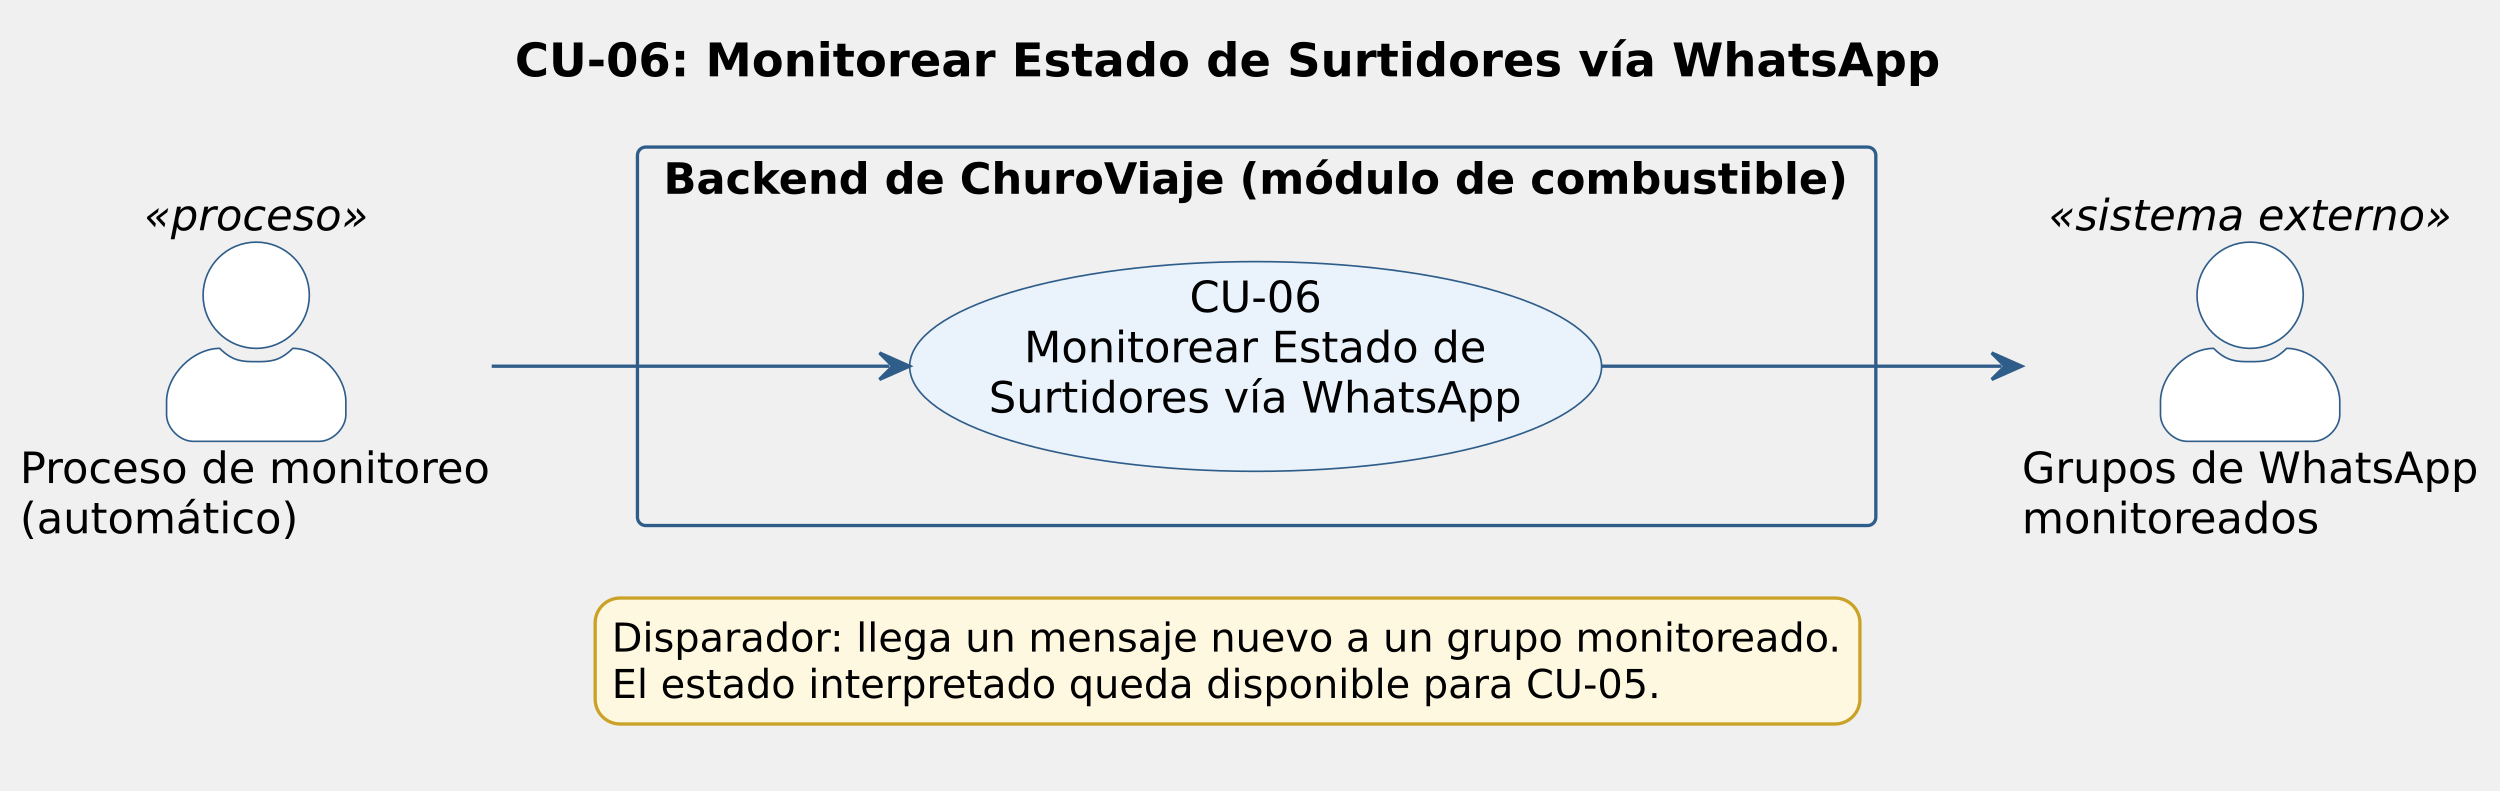
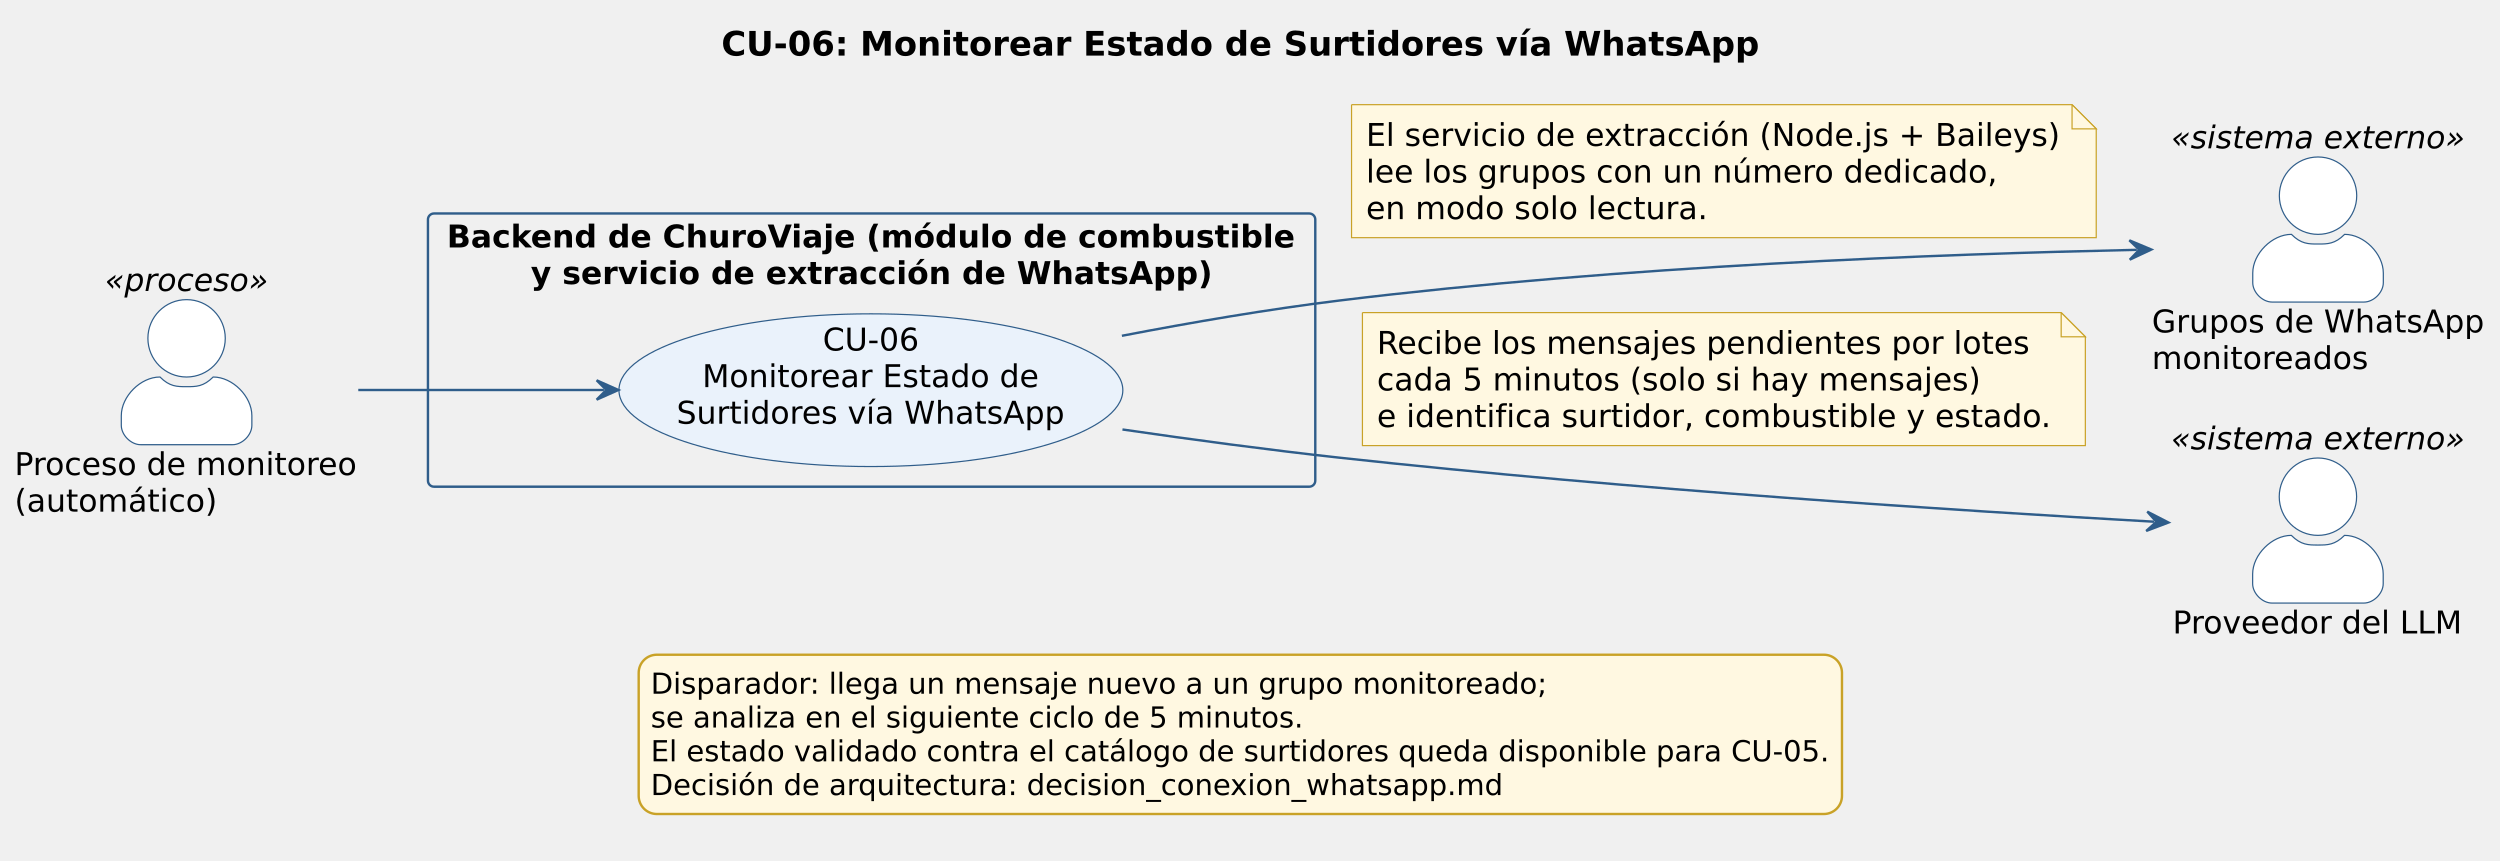
- <svg xmlns="http://www.w3.org/2000/svg" contentStyleType="text/css" data-diagram-type="DESCRIPTION" height="238px" preserveAspectRatio="none" style="width:753px;height:238px;background:#FFFFFF;" version="1.1" viewBox="0 0 753 238" width="753px" zoomAndPan="magnify">
+ <svg xmlns="http://www.w3.org/2000/svg" contentStyleType="text/css" data-diagram-type="DESCRIPTION" height="356px" preserveAspectRatio="none" style="width:1034px;height:356px;background:#FFFFFF;" version="1.1" viewBox="0 0 1034 356" width="1034px" zoomAndPan="magnify">
  <defs />
  <g>
-     <g class="title" data-source-line="35">
-       <text fill="#000000" font-family="DejaVu Sans" font-size="14" font-weight="bold" lengthAdjust="spacing" textLength="429.297" x="155.09" y="22.995">CU-06: Monitorear Estado de Surtidores vía WhatsApp</text>
+     <g class="title" data-source-line="36">
+       <text fill="#000000" font-family="DejaVu Sans" font-size="14" font-weight="bold" lengthAdjust="spacing" textLength="429.297" x="298.352" y="22.995">CU-06: Monitorear Estado de Surtidores vía WhatsApp</text>
    </g>
-     <g class="cluster" data-entity="Backend de ChuroViaje .m.dulo de combustible." data-source-line="40" data-uid="ent0004" id="cluster_Backend de ChuroViaje .m.dulo de combustible.">
-       <rect fill="none" height="114" rx="2.5" ry="2.5" style="stroke:#2F5D8A;stroke-width:1;" width="373" x="192" y="44.297" />
-       <text fill="#000000" font-family="DejaVu Sans" font-size="13" font-weight="bold" lengthAdjust="spacing" textLength="357.278" x="199.861" y="58.364">Backend de ChuroViaje (módulo de combustible)</text>
+     <g class="cluster" data-entity="Backend de ChuroViaje .m.dulo de combustible.ny servicio de extracci.n de WhatsApp." data-source-line="42" data-uid="ent0005" id="cluster_Backend de ChuroViaje .m.dulo de combustible.ny servicio de extracci.n de WhatsApp.">
+       <rect fill="none" height="113" rx="2.5" ry="2.5" style="stroke:#2F5D8A;stroke-width:1;" width="367" x="177" y="88.297" />
+       <text fill="#000000" font-family="DejaVu Sans" font-size="13" font-weight="bold" lengthAdjust="spacing" textLength="351.336" x="184.832" y="102.364">Backend de ChuroViaje (módulo de combustible</text>
+       <text fill="#000000" font-family="DejaVu Sans" font-size="13" font-weight="bold" lengthAdjust="spacing" textLength="281.925" x="219.538" y="117.497">y servicio de extracción de WhatsApp)</text>
    </g>
-     <g class="entity" data-entity="CU06" data-source-line="41" data-uid="ent0005" id="entity_CU06">
-       <ellipse cx="378.2" cy="110.381" fill="#EAF2FB" rx="104.201" ry="31.584" style="stroke:#2F5D8A;stroke-width:0.5;" />
-       <text fill="#000000" font-family="DejaVu Sans" font-size="13" lengthAdjust="spacing" textLength="39.825" x="358.288" y="93.989">CU-06</text>
-       <text fill="#000000" font-family="DejaVu Sans" font-size="13" lengthAdjust="spacing" textLength="139.496" x="308.452" y="109.121">Monitorear Estado de</text>
-       <text fill="#000000" font-family="DejaVu Sans" font-size="13" lengthAdjust="spacing" textLength="160.729" x="297.836" y="124.254">Surtidores vía WhatsApp</text>
+     <g class="entity" data-entity="Monitor" data-source-line="38" data-uid="ent0002" id="entity_Monitor">
+       <ellipse cx="77.17" cy="139.93" fill="#FFFFFF" rx="16" ry="16" style="stroke:#2F5D8A;stroke-width:0.5;" />
+       <path d="M77.17,159.93 C81.17,159.93 84.17,159.93 88.17,155.93 C96.17,155.93 104.17,163.93 104.17,171.93 L104.17,175.93 C104.17,179.93 100.17,183.93 96.17,183.93 L58.17,183.93 C54.17,183.93 50.17,179.93 50.17,175.93 L50.17,171.93 C50.17,163.93 58.17,155.93 66.17,155.93 C70.17,159.93 73.17,159.93 77.17,159.93" fill="#FFFFFF" style="stroke:#2F5D8A;stroke-width:0.5;" />
+       <text fill="#000000" font-family="DejaVu Sans" font-size="13" lengthAdjust="spacing" textLength="142.34" x="6" y="196.497">Proceso de monitoreo</text>
+       <text fill="#000000" font-family="DejaVu Sans" font-size="13" lengthAdjust="spacing" textLength="83.84" x="6" y="211.629">(automático)</text>
+       <text fill="#000000" font-family="DejaVu Sans" font-size="13" font-style="italic" lengthAdjust="spacing" textLength="67.469" x="43.435" y="120.364">«proceso»</text>
    </g>
-     <g class="entity" data-entity="Monitor" data-source-line="37" data-uid="ent0002" id="entity_Monitor">
-       <ellipse cx="77.17" cy="88.93" fill="#FFFFFF" rx="16" ry="16" style="stroke:#2F5D8A;stroke-width:0.5;" />
-       <path d="M77.17,108.93 C81.17,108.93 84.17,108.93 88.17,104.93 C96.17,104.93 104.17,112.93 104.17,120.93 L104.17,124.93 C104.17,128.93 100.17,132.93 96.17,132.93 L58.17,132.93 C54.17,132.93 50.17,128.93 50.17,124.93 L50.17,120.93 C50.17,112.93 58.17,104.93 66.17,104.93 C70.17,108.93 73.17,108.93 77.17,108.93" fill="#FFFFFF" style="stroke:#2F5D8A;stroke-width:0.5;" />
-       <text fill="#000000" font-family="DejaVu Sans" font-size="13" lengthAdjust="spacing" textLength="142.34" x="6" y="145.497">Proceso de monitoreo</text>
-       <text fill="#000000" font-family="DejaVu Sans" font-size="13" lengthAdjust="spacing" textLength="83.84" x="6" y="160.629">(automático)</text>
-       <text fill="#000000" font-family="DejaVu Sans" font-size="13" font-style="italic" lengthAdjust="spacing" textLength="67.469" x="43.435" y="69.364">«proceso»</text>
+     <g class="entity" data-entity="WA" data-source-line="39" data-uid="ent0003" id="entity_WA">
+       <ellipse cx="958.739" cy="80.93" fill="#FFFFFF" rx="16" ry="16" style="stroke:#2F5D8A;stroke-width:0.5;" />
+       <path d="M958.739,100.93 C962.739,100.93 965.739,100.93 969.739,96.93 C977.739,96.93 985.739,104.93 985.739,112.93 L985.739,116.93 C985.739,120.93 981.739,124.93 977.739,124.93 L939.739,124.93 C935.739,124.93 931.739,120.93 931.739,116.93 L931.739,112.93 C931.739,104.93 939.739,96.93 947.739,96.93 C951.739,100.93 954.739,100.93 958.739,100.93" fill="#FFFFFF" style="stroke:#2F5D8A;stroke-width:0.5;" />
+       <text fill="#000000" font-family="DejaVu Sans" font-size="13" lengthAdjust="spacing" textLength="137.477" x="890" y="137.497">Grupos de WhatsApp</text>
+       <text fill="#000000" font-family="DejaVu Sans" font-size="13" lengthAdjust="spacing" textLength="89.807" x="890" y="152.629">monitoreados</text>
+       <text fill="#000000" font-family="DejaVu Sans" font-size="13" font-style="italic" lengthAdjust="spacing" textLength="121.386" x="898.046" y="61.364">«sistema externo»</text>
    </g>
-     <g class="entity" data-entity="WA" data-source-line="38" data-uid="ent0003" id="entity_WA">
-       <ellipse cx="677.739" cy="88.93" fill="#FFFFFF" rx="16" ry="16" style="stroke:#2F5D8A;stroke-width:0.5;" />
-       <path d="M677.739,108.93 C681.739,108.93 684.739,108.93 688.739,104.93 C696.739,104.93 704.739,112.93 704.739,120.93 L704.739,124.93 C704.739,128.93 700.739,132.93 696.739,132.93 L658.739,132.93 C654.739,132.93 650.739,128.93 650.739,124.93 L650.739,120.93 C650.739,112.93 658.739,104.93 666.739,104.93 C670.739,108.93 673.739,108.93 677.739,108.93" fill="#FFFFFF" style="stroke:#2F5D8A;stroke-width:0.5;" />
-       <text fill="#000000" font-family="DejaVu Sans" font-size="13" lengthAdjust="spacing" textLength="137.477" x="609" y="145.497">Grupos de WhatsApp</text>
-       <text fill="#000000" font-family="DejaVu Sans" font-size="13" lengthAdjust="spacing" textLength="89.807" x="609" y="160.629">monitoreados</text>
-       <text fill="#000000" font-family="DejaVu Sans" font-size="13" font-style="italic" lengthAdjust="spacing" textLength="121.386" x="617.046" y="69.364">«sistema externo»</text>
+     <g class="entity" data-entity="LLM" data-source-line="40" data-uid="ent0004" id="entity_LLM">
+       <ellipse cx="958.693" cy="205.43" fill="#FFFFFF" rx="16" ry="16" style="stroke:#2F5D8A;stroke-width:0.5;" />
+       <path d="M958.693,225.43 C962.693,225.43 965.693,225.43 969.693,221.43 C977.693,221.43 985.693,229.43 985.693,237.43 L985.693,241.43 C985.693,245.43 981.693,249.43 977.693,249.43 L939.693,249.43 C935.693,249.43 931.693,245.43 931.693,241.43 L931.693,237.43 C931.693,229.43 939.693,221.43 947.693,221.43 C951.693,225.43 954.693,225.43 958.693,225.43" fill="#FFFFFF" style="stroke:#2F5D8A;stroke-width:0.5;" />
+       <text fill="#000000" font-family="DejaVu Sans" font-size="13" lengthAdjust="spacing" textLength="120.206" x="898.59" y="261.997">Proveedor del LLM</text>
+       <text fill="#000000" font-family="DejaVu Sans" font-size="13" font-style="italic" lengthAdjust="spacing" textLength="121.386" x="898" y="185.864">«sistema externo»</text>
    </g>
-     <g class="link" data-entity-1="Monitor" data-entity-2="CU06" data-source-line="44" data-uid="lnk6" id="link_Monitor_CU06">
-       <path d="M148.1,110.297 C185.56,110.297 226.38,110.297 267.9,110.297" fill="none" id="Monitor-to-CU06" style="stroke:#2F5D8A;stroke-width:1;" />
-       <polygon fill="#2F5D8A" points="273.9,110.297,264.9,106.297,268.9,110.297,264.9,114.297,273.9,110.297" style="stroke:#2F5D8A;stroke-width:1;" />
+     <g class="entity" data-entity="CU06" data-source-line="43" data-uid="ent0006" id="entity_CU06">
+       <ellipse cx="360.2" cy="161.381" fill="#EAF2FB" rx="104.201" ry="31.584" style="stroke:#2F5D8A;stroke-width:0.5;" />
+       <text fill="#000000" font-family="DejaVu Sans" font-size="13" lengthAdjust="spacing" textLength="39.825" x="340.288" y="144.988">CU-06</text>
+       <text fill="#000000" font-family="DejaVu Sans" font-size="13" lengthAdjust="spacing" textLength="139.496" x="290.452" y="160.121">Monitorear Estado de</text>
+       <text fill="#000000" font-family="DejaVu Sans" font-size="13" lengthAdjust="spacing" textLength="160.729" x="279.836" y="175.254">Surtidores vía WhatsApp</text>
    </g>
-     <g class="link" data-entity-1="CU06" data-entity-2="WA" data-source-line="45" data-uid="lnk7" id="link_CU06_WA">
-       <path d="M482.22,110.297 C524.17,110.297 565.48,110.297 602.9,110.297" fill="none" id="CU06-to-WA" style="stroke:#2F5D8A;stroke-width:1;" />
-       <polygon fill="#2F5D8A" points="608.9,110.297,599.9,106.297,603.9,110.297,599.9,114.297,608.9,110.297" style="stroke:#2F5D8A;stroke-width:1;" />
+     <g class="link" data-entity-1="Monitor" data-entity-2="CU06" data-uid="lnk7" id="link_Monitor_CU06">
+       <polygon fill="#2F5D8A" points="255.775,161.297,246.775,157.297,250.775,161.297,246.775,165.297,255.775,161.297" style="stroke:#2F5D8A;stroke-width:1;" />
+       <path d="M148.183,161.297 C180.695,161.297 213.975,161.297 249.775,161.297" fill="none" style="stroke:#2F5D8A;stroke-width:1;" />
    </g>
-     <g class="legend" data-source-line="47">
-       <rect fill="#FFF8E1" height="37.938" rx="7.5" ry="7.5" style="stroke:#C9A227;stroke-width:1;" width="380.945" x="179.266" y="180.129" />
-       <text fill="#000000" font-family="DejaVu Sans" font-size="12" lengthAdjust="spacing" textLength="370.945" x="184.266" y="196.268">Disparador: llega un mensaje nuevo a un grupo monitoreado.</text>
-       <text fill="#000000" font-family="DejaVu Sans" font-size="12" lengthAdjust="spacing" textLength="316.213" x="184.266" y="210.237">El estado interpretado queda disponible para CU-05.</text>
+     <g class="link" data-entity-1="CU06" data-entity-2="WA" data-uid="lnk8" id="link_CU06_WA">
+       <polygon fill="#2F5D8A" points="889.788,103.203,880.704,99.397,884.789,103.31,880.875,107.395,889.788,103.203" style="stroke:#2F5D8A;stroke-width:1;" />
+       <path d="M464.012,138.884 C492.994,133.306 524.623,127.897 554,124.297 C671.509,109.896 803.428,105.05 883.789,103.331" fill="none" style="stroke:#2F5D8A;stroke-width:1;" />
+       <path d="M559,43.297 L559,98.297 L867,98.297 L867,53.297 L857,43.297 L559,43.297" fill="#FFF8E1" style="stroke:#C9A227;stroke-width:0.5;" />
+       <path d="M857,43.297 L857,53.297 L867,53.297 L857,43.297" fill="#FFF8E1" style="stroke:#C9A227;stroke-width:0.5;" />
+       <text fill="#000000" font-family="DejaVu Sans" font-size="13" lengthAdjust="spacing" textLength="287.257" x="565" y="60.364">El servicio de extracción (Node.js + Baileys)</text>
+       <text fill="#000000" font-family="DejaVu Sans" font-size="13" lengthAdjust="spacing" textLength="261.377" x="565" y="75.497">lee los grupos con un número dedicado,</text>
+       <text fill="#000000" font-family="DejaVu Sans" font-size="13" lengthAdjust="spacing" textLength="141.286" x="565" y="90.629">en modo solo lectura.</text>
+     </g>
+     <g class="link" data-entity-1="CU06" data-entity-2="LLM" data-uid="lnk9" id="link_CU06_LLM">
+       <polygon fill="#2F5D8A" points="896.881,216.113,888.12,211.613,891.889,215.832,887.67,219.601,896.881,216.113" style="stroke:#2F5D8A;stroke-width:1;" />
+       <path d="M464.248,177.635 C493.232,181.851 524.803,186.097 554,189.297 C675.325,202.591 811.842,211.322 890.89,215.776" fill="none" style="stroke:#2F5D8A;stroke-width:1;" />
+       <path d="M563.5,129.297 L563.5,184.297 L862.5,184.297 L862.5,139.297 L852.5,129.297 L563.5,129.297" fill="#FFF8E1" style="stroke:#C9A227;stroke-width:0.5;" />
+       <path d="M852.5,129.297 L852.5,139.297 L862.5,139.297 L852.5,129.297" fill="#FFF8E1" style="stroke:#C9A227;stroke-width:0.5;" />
+       <text fill="#000000" font-family="DejaVu Sans" font-size="13" lengthAdjust="spacing" textLength="270.505" x="569.5" y="146.364">Recibe los mensajes pendientes por lotes</text>
+       <text fill="#000000" font-family="DejaVu Sans" font-size="13" lengthAdjust="spacing" textLength="249.717" x="569.5" y="161.497">cada 5 minutos (solo si hay mensajes)</text>
+       <text fill="#000000" font-family="DejaVu Sans" font-size="13" lengthAdjust="spacing" textLength="278.986" x="569.5" y="176.629">e identifica surtidor, combustible y estado.</text>
+     </g>
+     <g class="legend" data-source-line="60">
+       <rect fill="#FFF8E1" height="65.875" rx="7.5" ry="7.5" style="stroke:#C9A227;stroke-width:1;" width="497.682" x="264.159" y="270.797" />
+       <text fill="#000000" font-family="DejaVu Sans" font-size="12" lengthAdjust="spacing" textLength="371.174" x="269.159" y="286.935">Disparador: llega un mensaje nuevo a un grupo monitoreado;</text>
+       <text fill="#000000" font-family="DejaVu Sans" font-size="12" lengthAdjust="spacing" textLength="269.894" x="269.159" y="300.904">se analiza en el siguiente ciclo de 5 minutos.</text>
+       <text fill="#000000" font-family="DejaVu Sans" font-size="12" lengthAdjust="spacing" textLength="487.682" x="269.159" y="314.873">El estado validado contra el catálogo de surtidores queda disponible para CU-05.</text>
+       <text fill="#000000" font-family="DejaVu Sans" font-size="12" lengthAdjust="spacing" textLength="352.916" x="269.159" y="328.842">Decisión de arquitectura: decision_conexion_whatsapp.md</text>
    </g>
  </g>
</svg>
